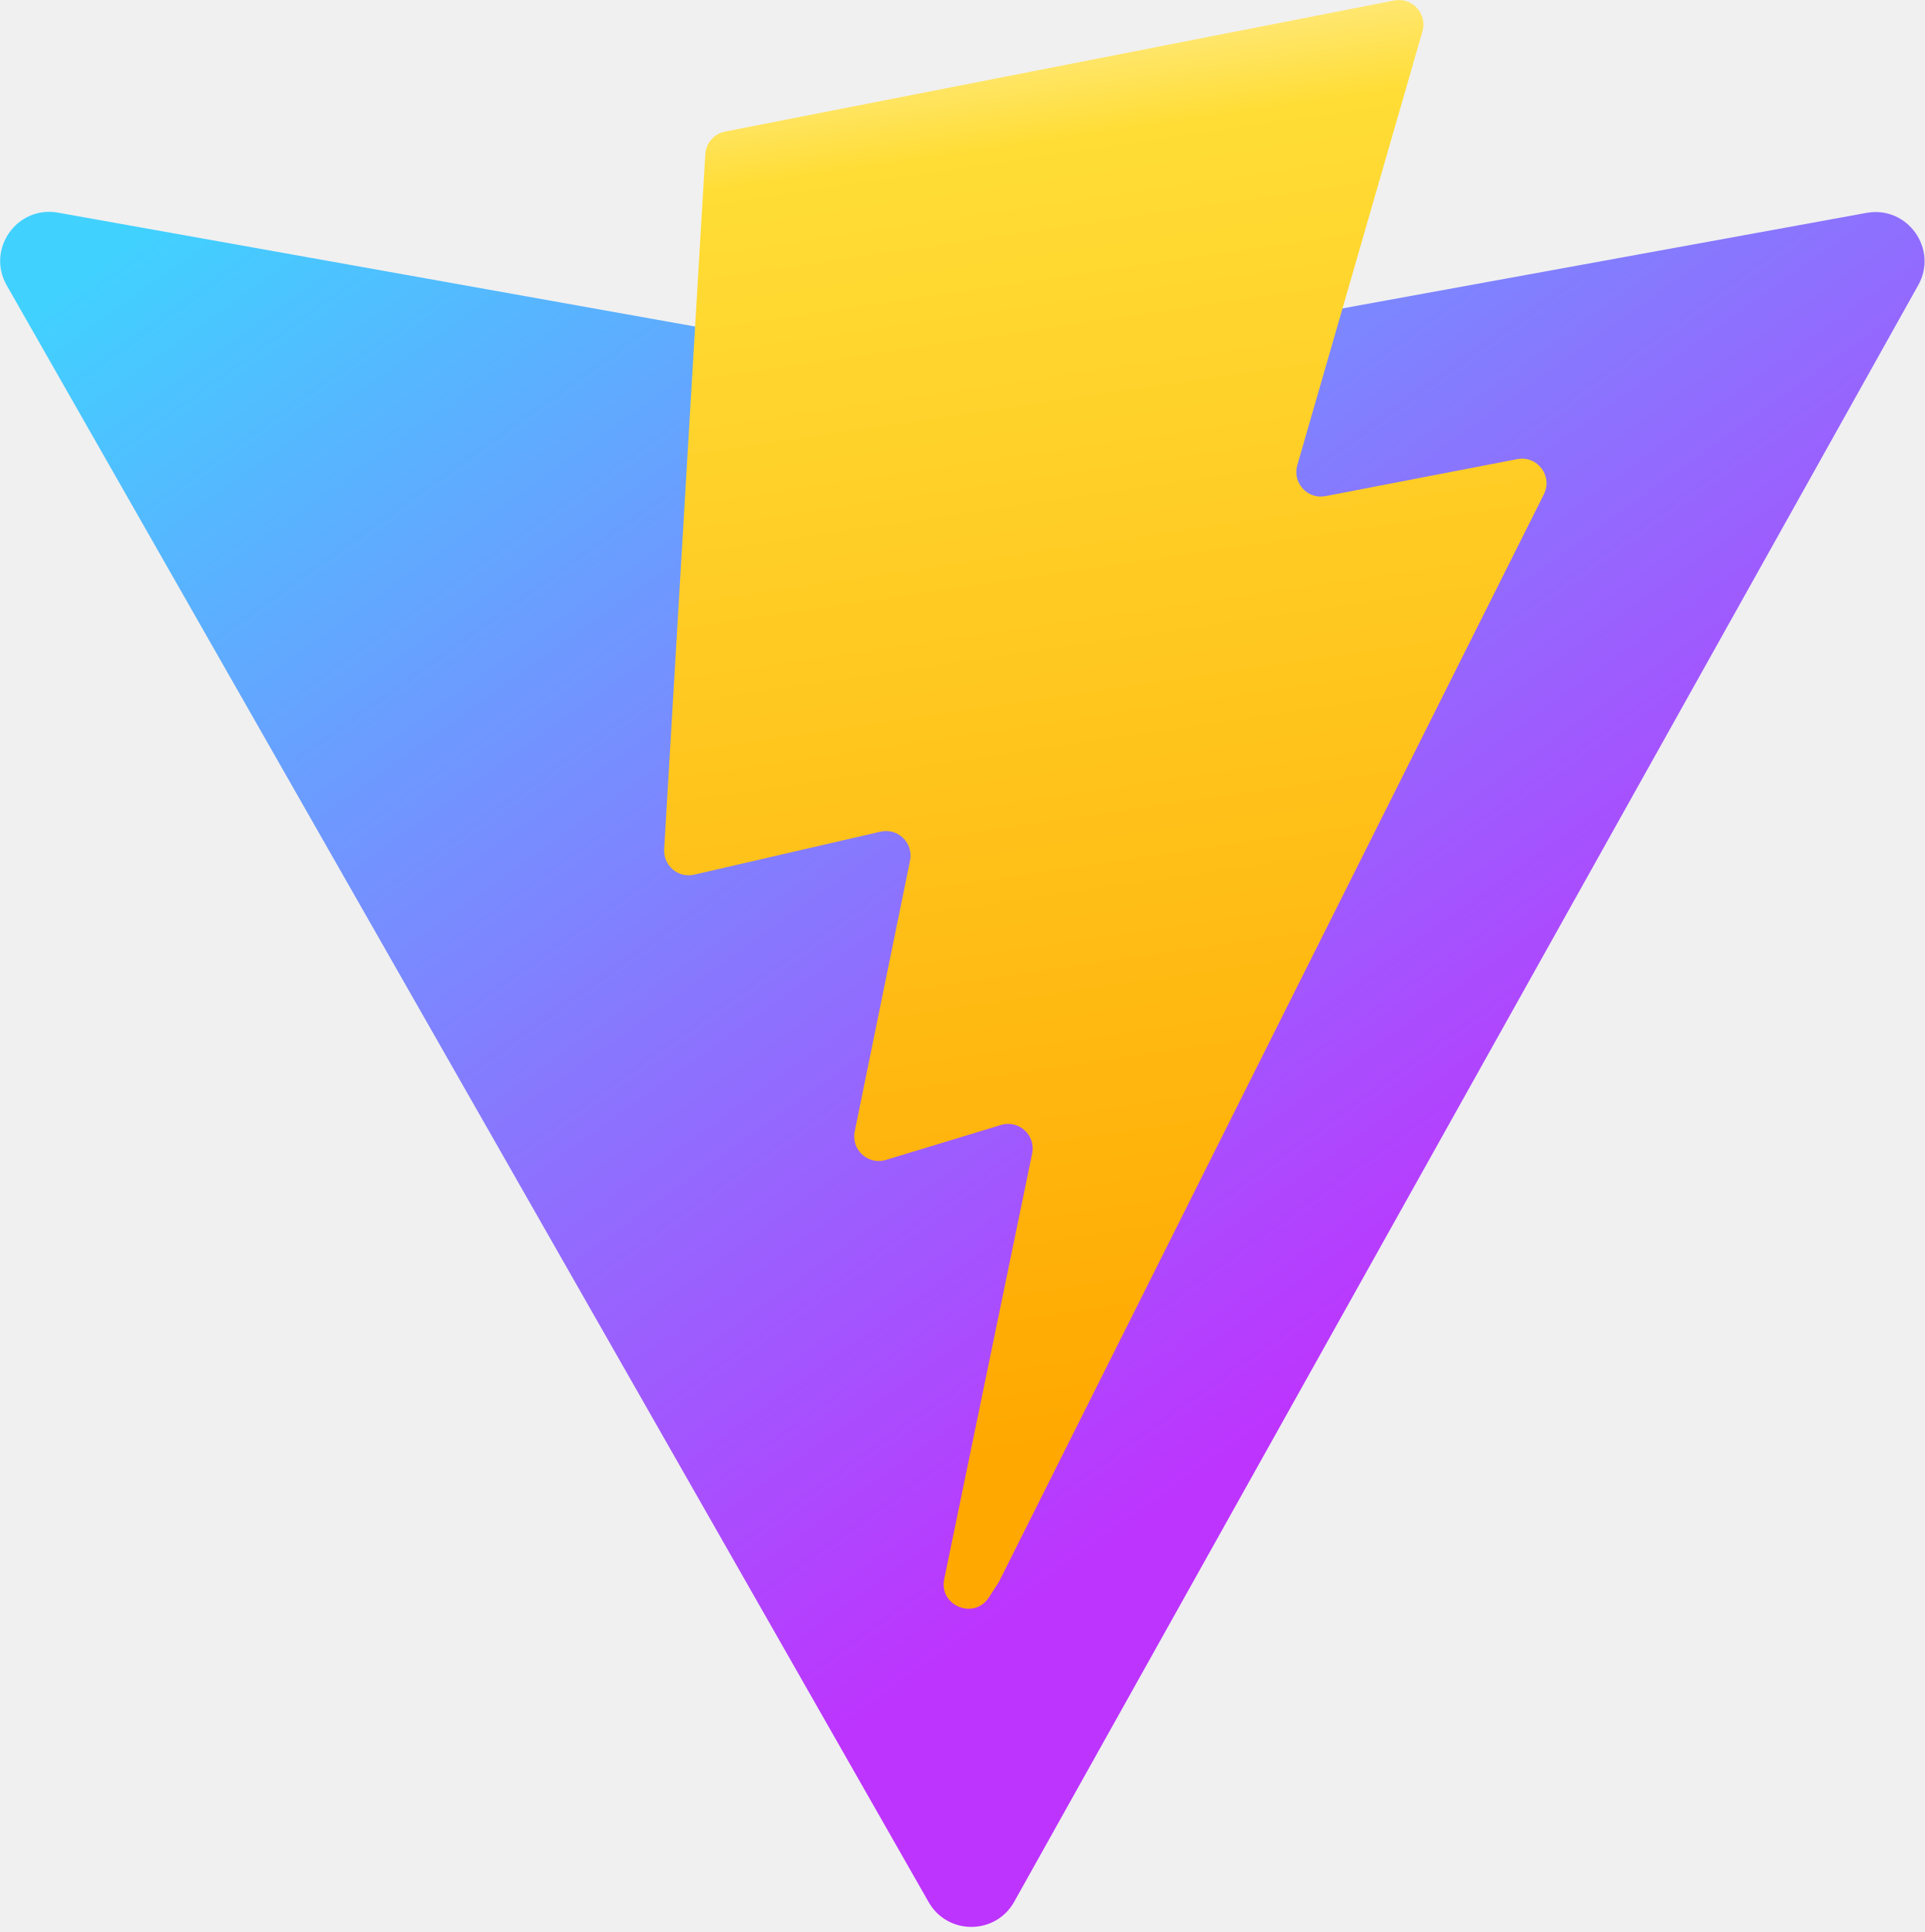
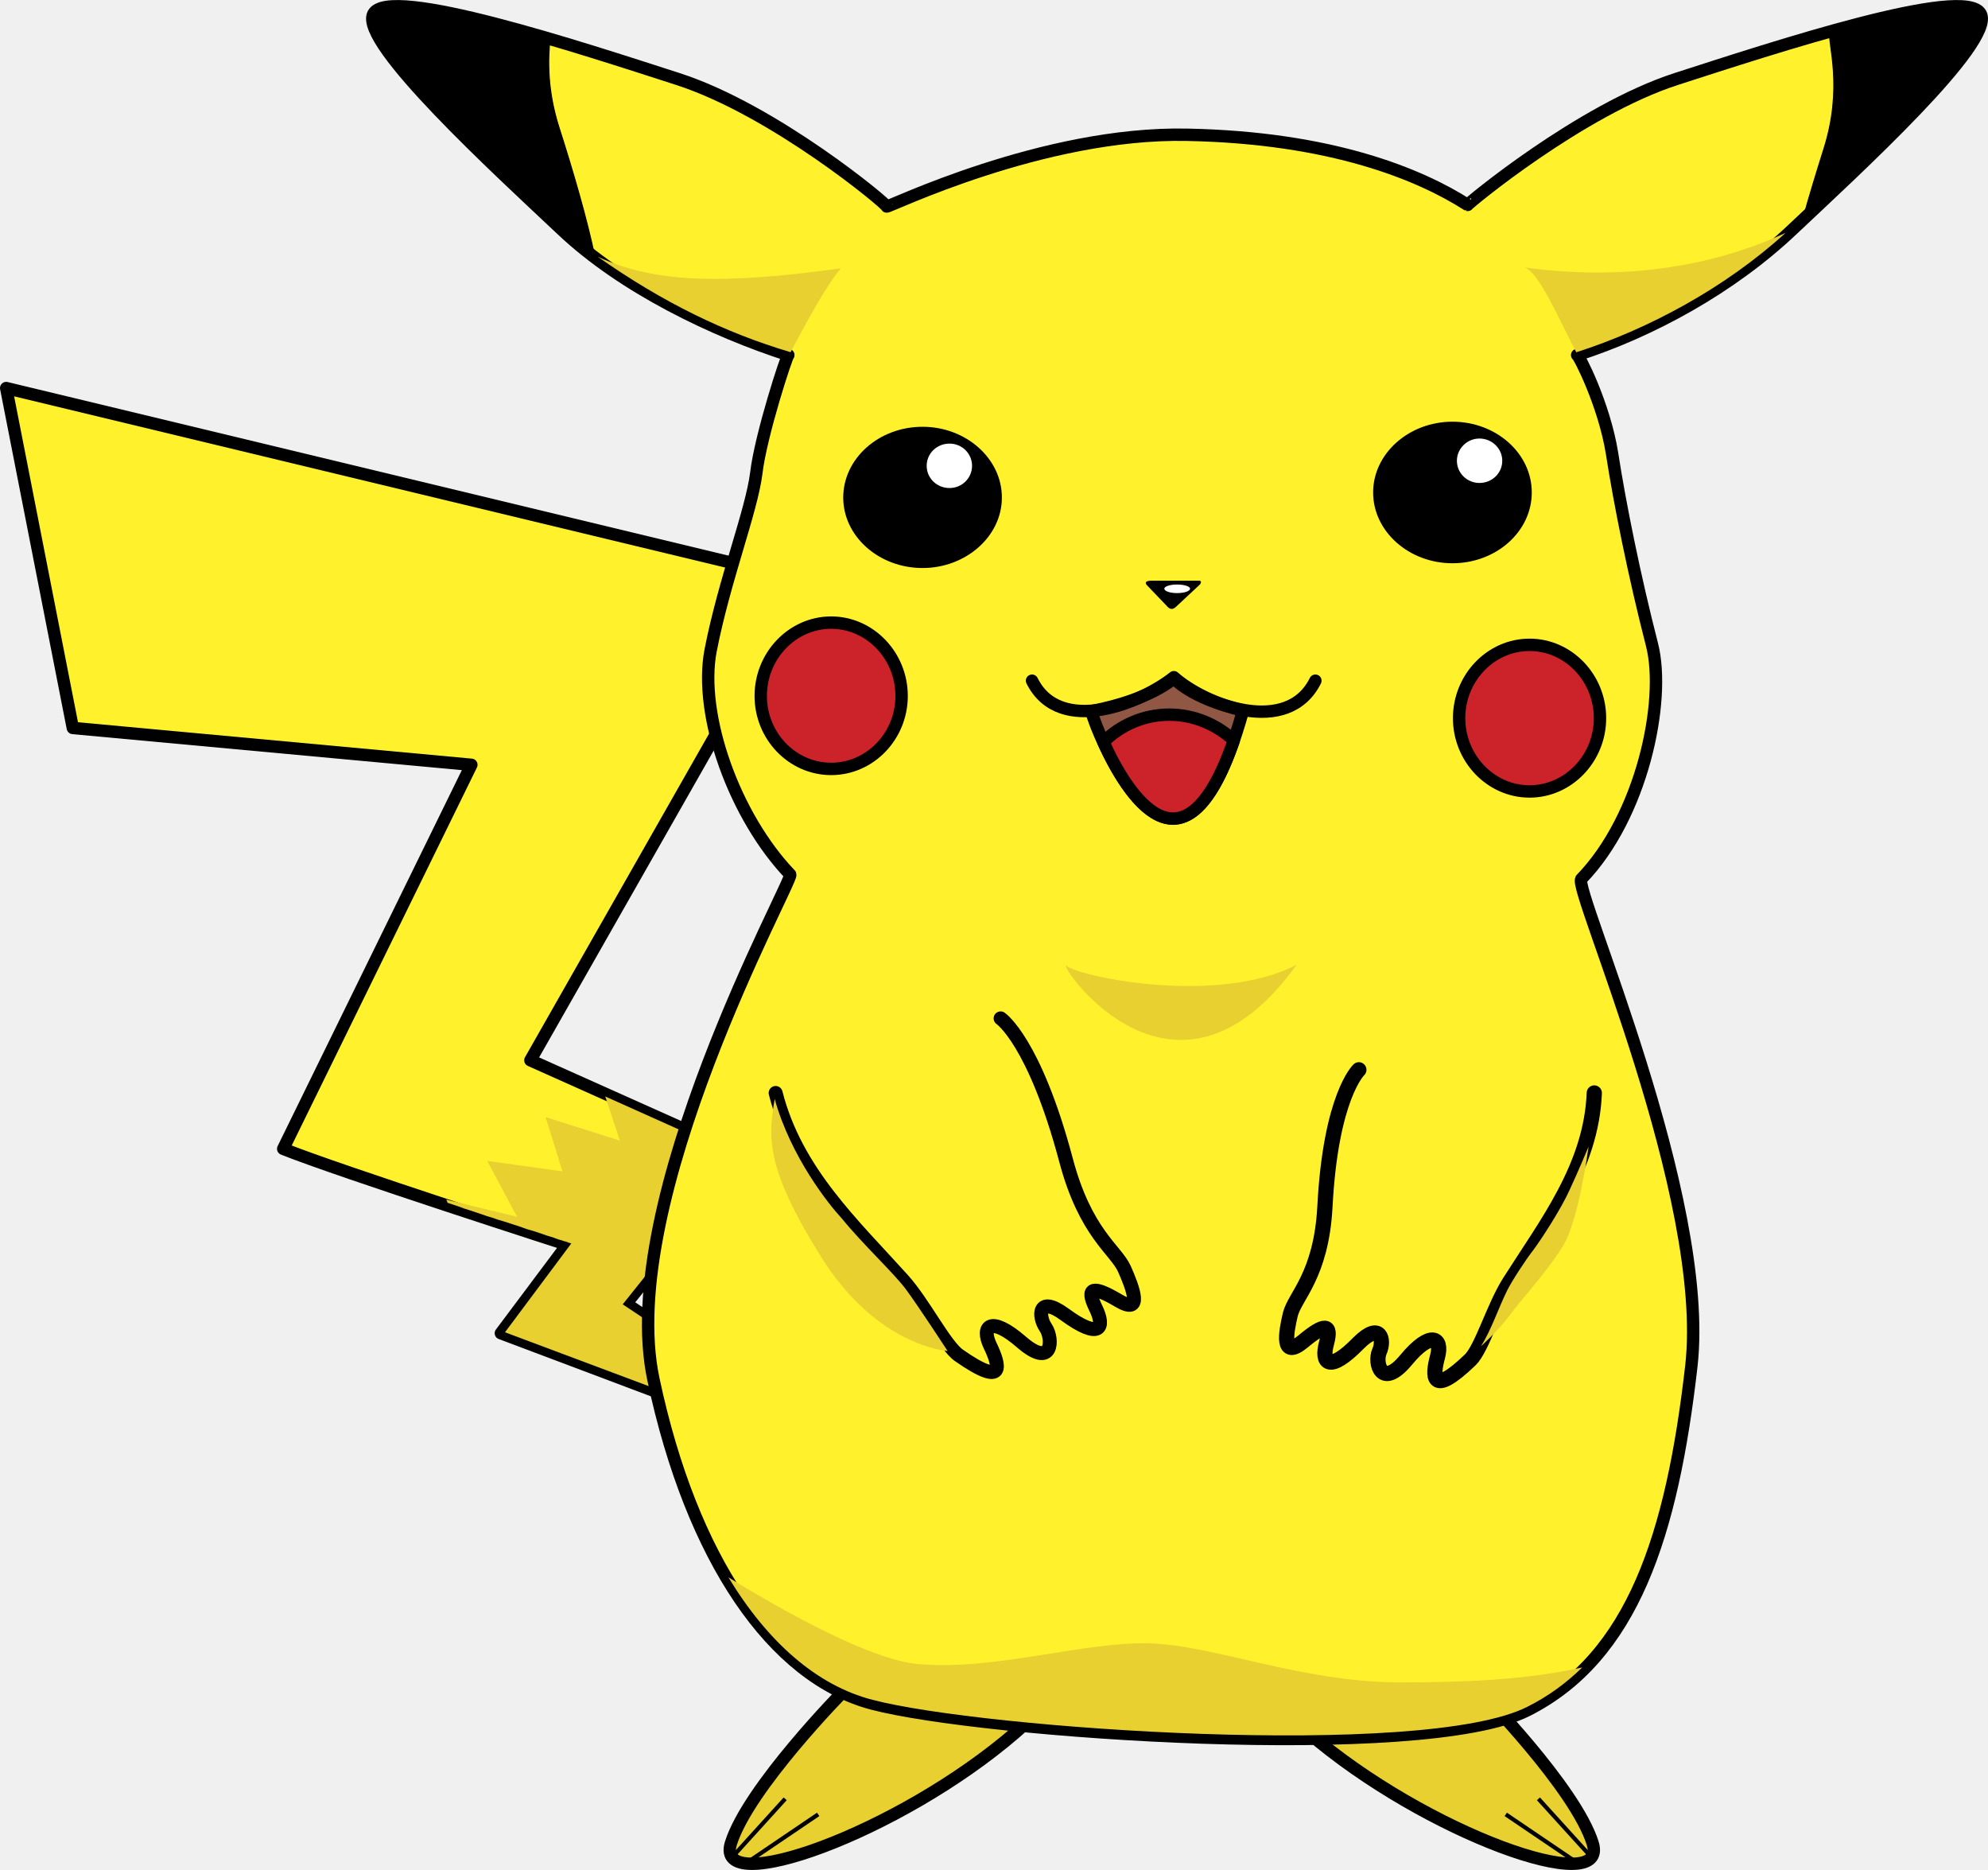
- <svg xmlns="http://www.w3.org/2000/svg" aria-hidden="true" role="img" class="iconify iconify--logos" width="31.88" height="32" preserveAspectRatio="xMidYMid meet" viewBox="0 0 256 257">
-   <defs>
-     <linearGradient id="IconifyId1813088fe1fbc01fb466" x1="-.828%" x2="57.636%" y1="7.652%" y2="78.411%">
-       <stop offset="0%" stop-color="#41D1FF" />
-       <stop offset="100%" stop-color="#BD34FE" />
-     </linearGradient>
-     <linearGradient id="IconifyId1813088fe1fbc01fb467" x1="43.376%" x2="50.316%" y1="2.242%" y2="89.03%">
-       <stop offset="0%" stop-color="#FFEA83" />
-       <stop offset="8.333%" stop-color="#FFDD35" />
-       <stop offset="100%" stop-color="#FFA800" />
-     </linearGradient>
-   </defs>
-   <path fill="url(#IconifyId1813088fe1fbc01fb466)" d="M255.153 37.938L134.897 252.976c-2.483 4.44-8.862 4.466-11.382.048L.875 37.958c-2.746-4.814 1.371-10.646 6.827-9.67l120.385 21.517a6.537 6.537 0 0 0 2.322-.004l117.867-21.483c5.438-.991 9.574 4.796 6.877 9.62Z" />
-   <path fill="url(#IconifyId1813088fe1fbc01fb467)" d="M185.432.063L96.44 17.501a3.268 3.268 0 0 0-2.634 3.014l-5.474 92.456a3.268 3.268 0 0 0 3.997 3.378l24.777-5.718c2.318-.535 4.413 1.507 3.936 3.838l-7.361 36.047c-.495 2.426 1.782 4.5 4.151 3.78l15.304-4.649c2.372-.72 4.652 1.36 4.15 3.788l-11.698 56.621c-.732 3.542 3.979 5.473 5.943 2.437l1.313-2.028l72.516-144.72c1.215-2.423-.88-5.186-3.54-4.672l-25.505 4.922c-2.396.462-4.435-1.77-3.759-4.114l16.646-57.705c.677-2.35-1.37-4.583-3.769-4.113Z" />
+ <svg xmlns="http://www.w3.org/2000/svg" width="2500" height="2351" viewBox="0 0 451.103 424.198">
+   <path d="M160.524 320.079l-46.872-17.64 15.048-20.088s-51.912-16.704-64.439-21.744l42.695-87.12-90.432-8.352-15.12-77.112 180.936 43.56-61.991 108.936 48.6 21.744-26.856 33.48 30.169 20.16-11.738 4.176z" fill="#fff22d" stroke="#000" stroke-width="2.808" stroke-linecap="round" stroke-linejoin="round" />
+   <path fill="#e8d031" d="M114.588 302.223l15.048-20.16-.792-.216-.072-.072-.216-.072-.216-.072-.36-.072-.36-.144-.504-.144-.504-.144-.576-.216-.576-.216-.72-.216-.72-.216-.792-.288-.864-.288-.864-.288-.936-.288-1.008-.288-1.007-.36-1.009-.36-1.152-.36-1.08-.36-1.152-.36-1.224-.36-1.224-.432-1.224-.36-1.224-.432-1.295-.432-1.297-.432-1.367-.432-1.369-.504-2.376-.792-.288-.72 16.056 3.888-6.768-12.672 17.064 2.376-3.816-12.312 16.848 5.328-3.312-10.008 30.672 13.752-26.711 33.408 29.735 19.8-10.512 3.744z" />
+   <path d="M191.484 383.583s-21.672 21.96-25.632 34.561c-3.96 12.672 37.944-2.16 64.584-25.128 26.712-23.113-38.952-9.433-38.952-9.433zM335.772 383.583s21.672 21.96 25.631 34.561c3.961 12.672-37.872-2.16-64.583-25.128-26.712-23.113 38.952-9.433 38.952-9.433z" fill="#e8d031" stroke="#000" stroke-width="2.808" stroke-linecap="round" stroke-linejoin="round" />
+   <path d="M179.316 198.399c-12.6-13.176-20.88-36.144-18.072-50.832 3.096-15.912 9.288-31.608 10.368-40.248 1.008-8.64 6.984-26.928 7.272-26.784-16.776-5.4-37.513-15.264-51.48-28.512C113.436 38.847 81.396 9.615 84.708 3.135c3.456-6.696 47.16 7.704 69.048 14.76 21.961 7.056 47.664 28.512 47.448 28.944.145.36 35.424-16.992 68.256-16.272 32.761.648 52.776 9 63.576 15.912-.216-.072 25.489-21.528 47.375-28.584 21.889-7.056 65.592-21.456 69.049-14.76 3.312 6.48-28.729 35.712-42.695 48.888-13.969 13.248-32.113 23.112-48.889 28.512.287-.144 6.119 11.088 7.92 22.32 1.729 11.232 5.039 27.72 9.072 43.416 3.24 12.744-2.305 38.952-16.057 53.136-1.799 2.52 29.305 72 24.984 110.448-4.393 38.448-13.32 66.024-37.225 78.12-23.616 11.952-123.624 5.04-148.607-1.512-22.681-5.976-41.041-32.904-49.681-73.512s31.61-112.968 31.034-114.552z" fill="#fff22d" stroke="#000" stroke-width="2.808" stroke-linecap="round" stroke-linejoin="round" />
+   <path d="M329.58 95.655c9.937 0 18 7.2 18 16.056s-8.063 16.056-18 16.056c-9.863 0-18-7.2-18-16.056s8.137-16.056 18-16.056zM209.34 96.807c9.864 0 18 7.2 18 16.056 0 8.784-8.136 15.984-18 15.984-9.936 0-18-7.2-18-15.984 0-8.856 8.064-16.056 18-16.056zM260.172 132.663l4.824 5.04c.576.576 1.225.576 1.872-.072l5.472-5.112c.36-.576.145-.864-.504-.792h-10.8c-1.08.072-1.224.432-.864.936z" />
+   <path d="M247.644 161.319c13.824-2.664 18.72-7.488 18.72-7.488s3.672 4.536 15.696 7.344c-15.192 54.432-34.416 1.44-34.416.144z" fill="#905744" stroke="#000" stroke-width="2.808" stroke-linecap="round" stroke-linejoin="round" />
+   <path d="M408.995 50.007c14.832-13.968 43.633-40.68 40.465-46.872-1.943-3.888-17.352-.72-34.271 4.032-.504 2.664 3.168 12.528-1.369 26.712-1.584 5.04-3.313 10.656-4.825 16.128zM124.812 8.823C105.804 3.279 86.94-1.185 84.708 3.135c-3.312 6.48 28.729 35.712 42.696 48.888 2.304 2.16 4.824 4.32 7.632 6.48-1.8-8.784-5.184-20.232-8.208-29.664-2.664-8.424-2.52-15.264-2.016-20.016z" stroke="#000" stroke-width=".216" />
+   <path d="M347.075 146.271c8.785 0 15.984 7.488 15.984 16.632 0 9.144-7.199 16.632-15.984 16.632-8.784 0-15.984-7.488-15.984-16.632.001-9.144 7.201-16.632 15.984-16.632zM188.604 141.231c8.784 0 15.983 7.488 15.983 16.632 0 9.144-7.199 16.56-15.983 16.56s-15.984-7.416-15.984-16.56c0-9.144 7.2-16.632 15.984-16.632zM279.972 167.943c-11.305 32.76-24.192 12.384-29.592.36 3.888-3.816 9.144-6.192 14.976-6.192 5.544 0 10.728 2.232 14.616 5.832z" fill="#cc2229" stroke="#000" stroke-width="2.808" stroke-linecap="round" stroke-linejoin="round" />
+   <path d="M266.364 153.615c7.056 6.264 25.776 13.536 32.112.792M266.364 153.615c-7.2 5.76-25.848 13.536-32.184.792" fill="none" stroke="#000" stroke-width="2.808" stroke-linecap="round" stroke-linejoin="round" />
+   <path d="M267.084 132.591c1.656 0 2.952.432 2.952.937 0 .576-1.296 1.008-2.952 1.008-1.584 0-2.88-.432-2.88-1.008 0-.505 1.296-.937 2.88-.937z" fill="#fff" />
+   <path d="M227.052 231.015s7.632 5.112 14.832 32.112c4.392 16.632 11.304 20.376 13.248 24.696 1.943 4.392 4.319 10.584-1.368 7.2-5.688-3.384-7.416-3.024-5.185 1.584 2.305 4.608 1.08 7.488-7.056 1.512-6.048-4.392-5.976.504-4.248 3.024s1.656 9.504-5.472 3.312c-7.057-6.12-9.217-3.6-7.128.792 2.088 4.32 3.743 9.792-7.057 2.232-3.239-2.232-8.063-11.952-12.815-17.208-11.232-12.456-24.265-24.48-28.801-42.336" fill="none" stroke="#000" stroke-width="3.168" stroke-linecap="round" stroke-linejoin="round" />
+   <path d="M308.34 242.679s-6.407 5.976-7.703 31.176c-.864 15.552-6.84 20.16-7.849 24.336-1.008 4.248-2.016 10.152 2.88 6.12 4.824-4.032 6.553-4.104 5.328.432-1.224 4.464.576 6.768 7.272-.072 4.968-4.968 5.903-.648 4.752 1.872-1.152 2.592.432 8.712 6.048 1.944s8.28-4.968 7.128-.72-1.584 9.36 7.416.72c2.664-2.592 5.4-12.096 8.928-17.64 8.352-13.176 18.576-26.208 19.225-42.912" fill="none" stroke="#000" stroke-width="3.456" stroke-linecap="round" stroke-linejoin="round" />
+   <path fill="none" stroke="#000" stroke-width=".936" d="M166.068 421.383l12.096-13.32M361.189 421.383l-12.098-13.32M169.812 422.319l15.84-10.728M357.517 422.319l-15.84-10.728" />
+   <path d="M405.181 52.815c-13.752 12.528-31.248 21.888-47.449 27.072h-.072c-4.104-7.848-8.424-18.144-11.736-19.224 26.064 3.528 45.864-1.656 59.257-7.848zM135.612 58.215c14.976 10.512 29.016 17.28 43.776 21.672 4.176-7.848 8.063-14.976 11.376-19.008-26.064 3.528-41.76 3.528-55.152-2.664zM241.885 218.991c1.943 2.304 33.983 9.36 52.344-.144-27.505 38.16-53.713.432-52.344.144z" fill="#e8d031" />
+   <path d="M335.7 99.471c2.88 0 5.184 2.304 5.184 5.04 0 2.808-2.304 5.04-5.184 5.04-2.808 0-5.112-2.232-5.112-5.04 0-2.736 2.304-5.04 5.112-5.04zM215.46 100.623c2.809 0 5.112 2.232 5.112 5.04s-2.304 5.04-5.112 5.04c-2.88 0-5.184-2.232-5.184-5.04s2.304-5.04 5.184-5.04z" fill="#fff" />
+   <path d="M175.788 249.303c-1.439 8.424-2.304 15.336 10.513 35.784 12.743 20.448 28.728 21.384 28.728 21.384s-6.768-10.368-9.504-14.04-9.792-10.224-14.472-15.984c-2.953-3.168-11.593-13.968-15.265-27.144zM359.029 378.255c-3.6 3.528-7.705 6.552-12.457 8.928-23.616 11.952-123.624 4.968-148.607-1.584-12.528-3.24-23.688-12.96-32.688-27.792 13.104 8.064 32.184 18.576 42.768 19.656 17.353 1.656 38.017-5.112 52.776-4.68 14.76.432 34.561 8.856 56.88 8.856 14.327 0 28.294-.504 41.328-3.384zM360.468 260.103s-2.305 5.544-4.32 9.864c-1.943 4.32-6.48 11.304-8.279 13.68-1.801 2.304-4.824 6.984-5.904 9.144-2.016 4.104-3.528 8.784-5.904 12.6 0 0 4.104-3.744 6.48-6.984 2.305-3.24 8.568-9.936 12.168-15.84 3.599-5.904 5.759-22.464 5.759-22.464z" fill="#e8d031" />
</svg>
